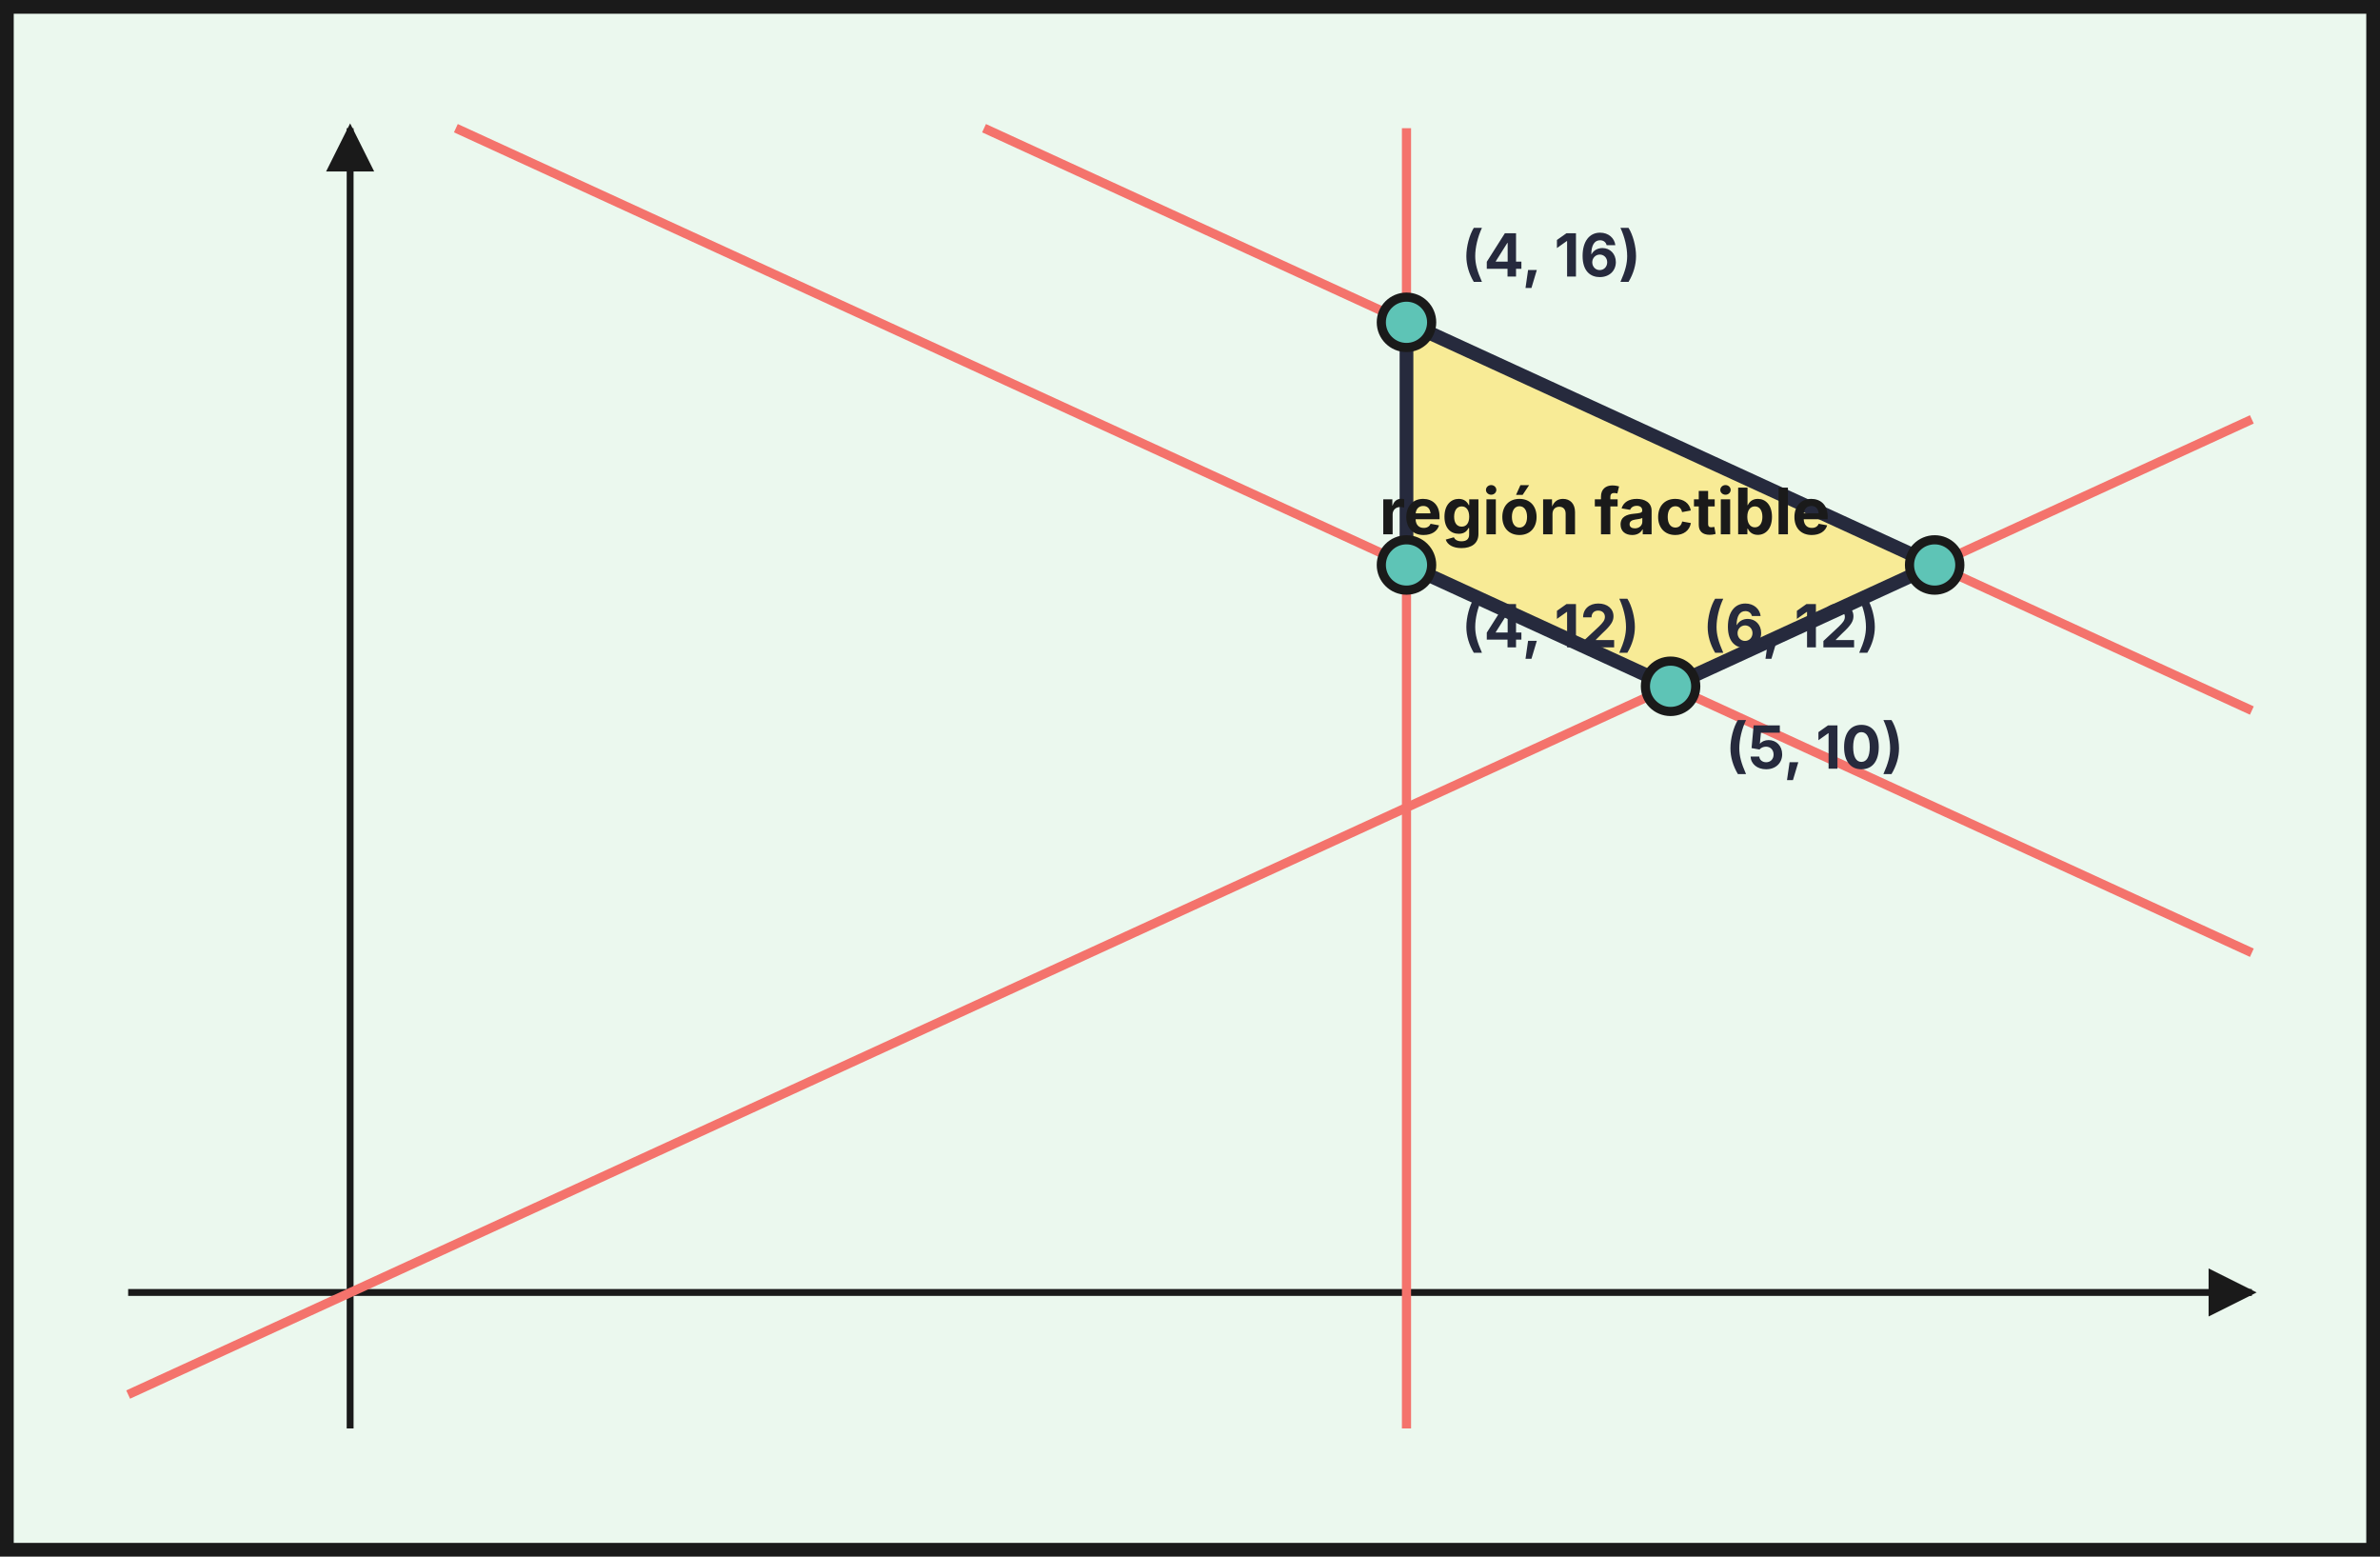
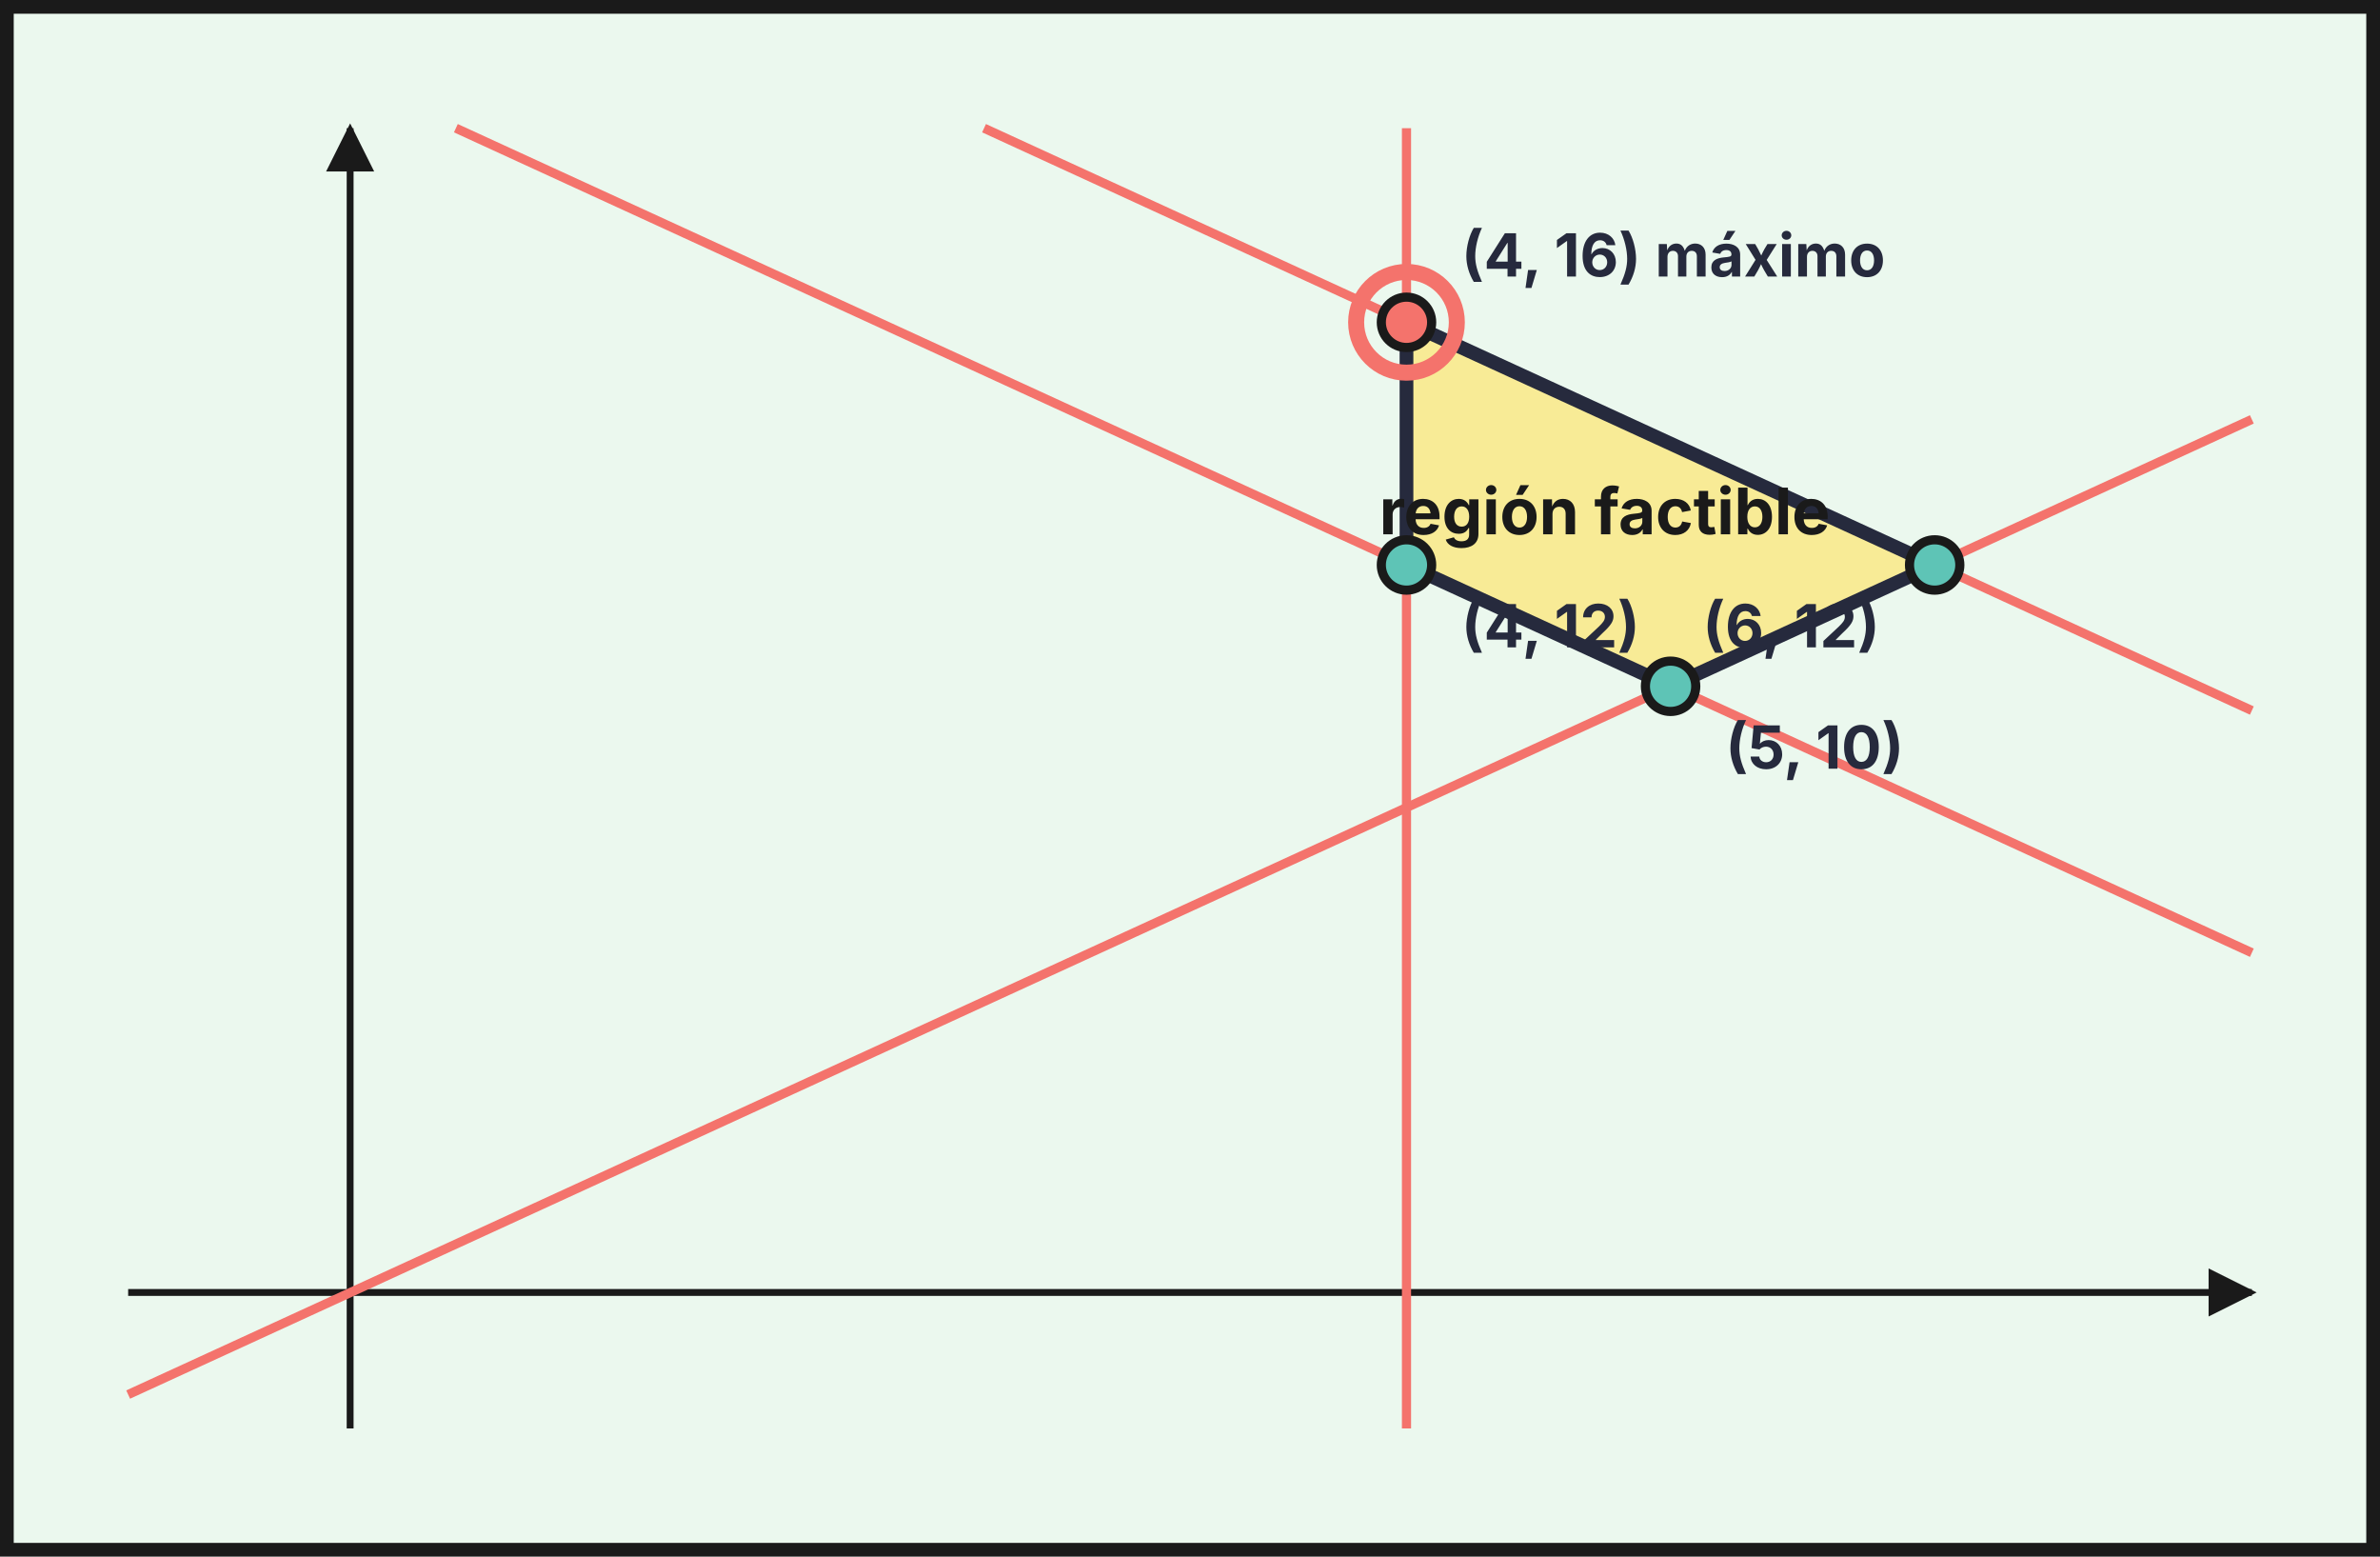
<svg xmlns="http://www.w3.org/2000/svg" viewBox="0 0 520 340" width="520" height="340" font-family="Inter, Helvetica, Arial, sans-serif" role="img">
  <defs>
    <marker id="f" viewBox="0 0 10 10" refX="9" refY="5" markerWidth="7" markerHeight="7" orient="auto">
      <path d="M0,0 L10,5 L0,10 z" fill="#1A1A1A" />
    </marker>
  </defs>
  <rect x="1.5" y="1.5" width="517" height="337" fill="#EBF8EE" stroke="#1A1A1A" stroke-width="3" />
  <path d="M307.3,123.4 L365.0,149.9 L422.7,123.4 L307.3,70.4 Z" fill="#FCE678" fill-opacity="0.75" stroke="none" />
  <line x1="28.0" y1="282.3" x2="492.0" y2="282.3" stroke="#1A1A1A" stroke-width="1.5" marker-end="url(#f)" />
  <line x1="76.5" y1="312.0" x2="76.5" y2="28.0" stroke="#1A1A1A" stroke-width="1.5" marker-end="url(#f)" />
  <line x1="492.0" y1="155.2" x2="215.0" y2="28.0" stroke="#F4736C" stroke-width="2" stroke-dasharray="0" />
  <line x1="492.0" y1="208.1" x2="99.6" y2="28.0" stroke="#F4736C" stroke-width="2" stroke-dasharray="0" />
  <line x1="307.3" y1="312.0" x2="307.3" y2="28.0" stroke="#F4736C" stroke-width="2" stroke-dasharray="0" />
  <line x1="28.0" y1="304.6" x2="492.0" y2="91.6" stroke="#F4736C" stroke-width="2" stroke-dasharray="0" />
  <path d="M307.3,123.4 L365.0,149.9 L422.7,123.4 L307.3,70.4 Z" fill="none" stroke="#262A3D" stroke-width="3" />
  <circle cx="307.3" cy="123.4" r="5.5" fill="#5EC4B6" stroke="#1A1A1A" stroke-width="2" />
  <text x="319.3" y="141.4" text-anchor="start" font-size="13" fill="#262A3D" font-weight="700">(4, 12)</text>
  <circle cx="365.0" cy="149.9" r="5.5" fill="#5EC4B6" stroke="#1A1A1A" stroke-width="2" />
  <text x="377.0" y="167.9" text-anchor="start" font-size="13" fill="#262A3D" font-weight="700">(5, 10)</text>
  <circle cx="422.7" cy="123.4" r="5.5" fill="#5EC4B6" stroke="#1A1A1A" stroke-width="2" />
  <text x="410.7" y="141.4" text-anchor="end" font-size="13" fill="#262A3D" font-weight="700">(6, 12)</text>
-   <circle cx="307.3" cy="70.4" r="5.5" fill="#5EC4B6" stroke="#1A1A1A" stroke-width="2" />
-   <text x="319.3" y="60.4" text-anchor="start" font-size="13" fill="#262A3D" font-weight="700">(4, 16)</text>
+   <circle cx="307.3" cy="70.4" r="11" fill="none" stroke="#F4736C" stroke-width="3.5" />
+   <circle cx="307.3" cy="70.4" r="5.5" fill="#F4736C" stroke="#1A1A1A" stroke-width="2" />
+   <text x="319.3" y="60.4" text-anchor="start" font-size="13" fill="#262A3D" font-weight="700">(4, 16) máximo</text>
  <text x="350.6" y="116.7" text-anchor="middle" font-size="14" fill="#1A1A1A" font-weight="700">región factible</text>
</svg>
